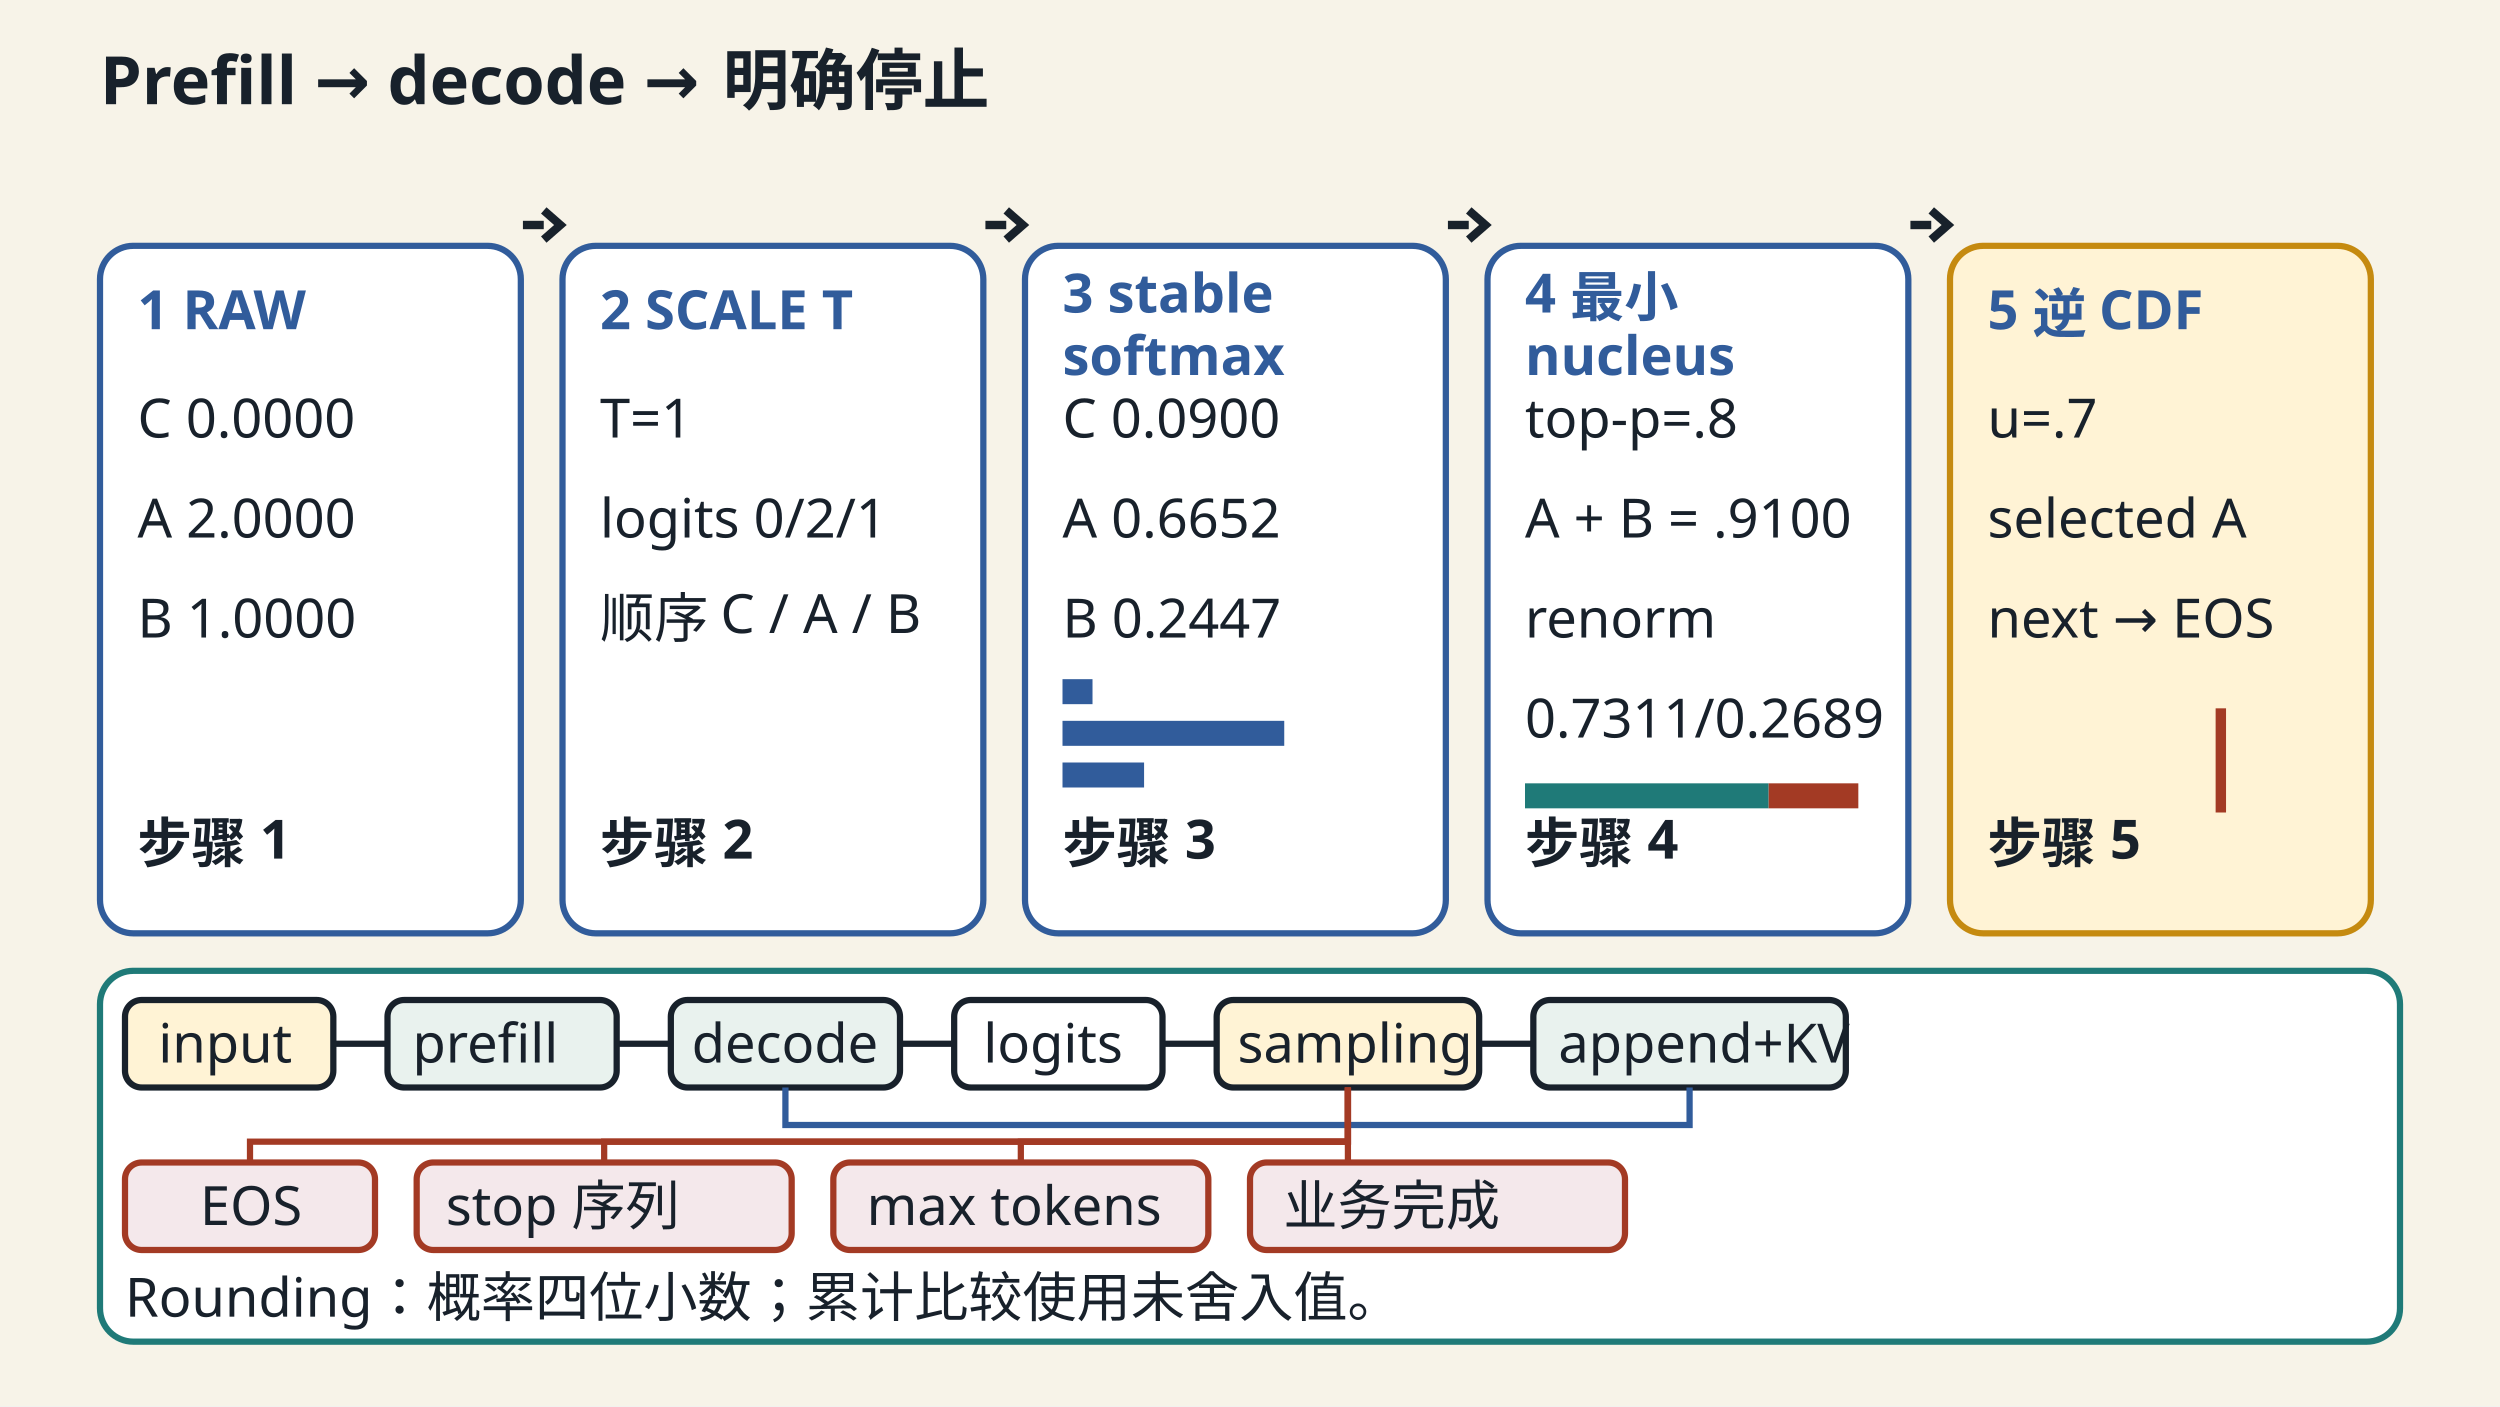
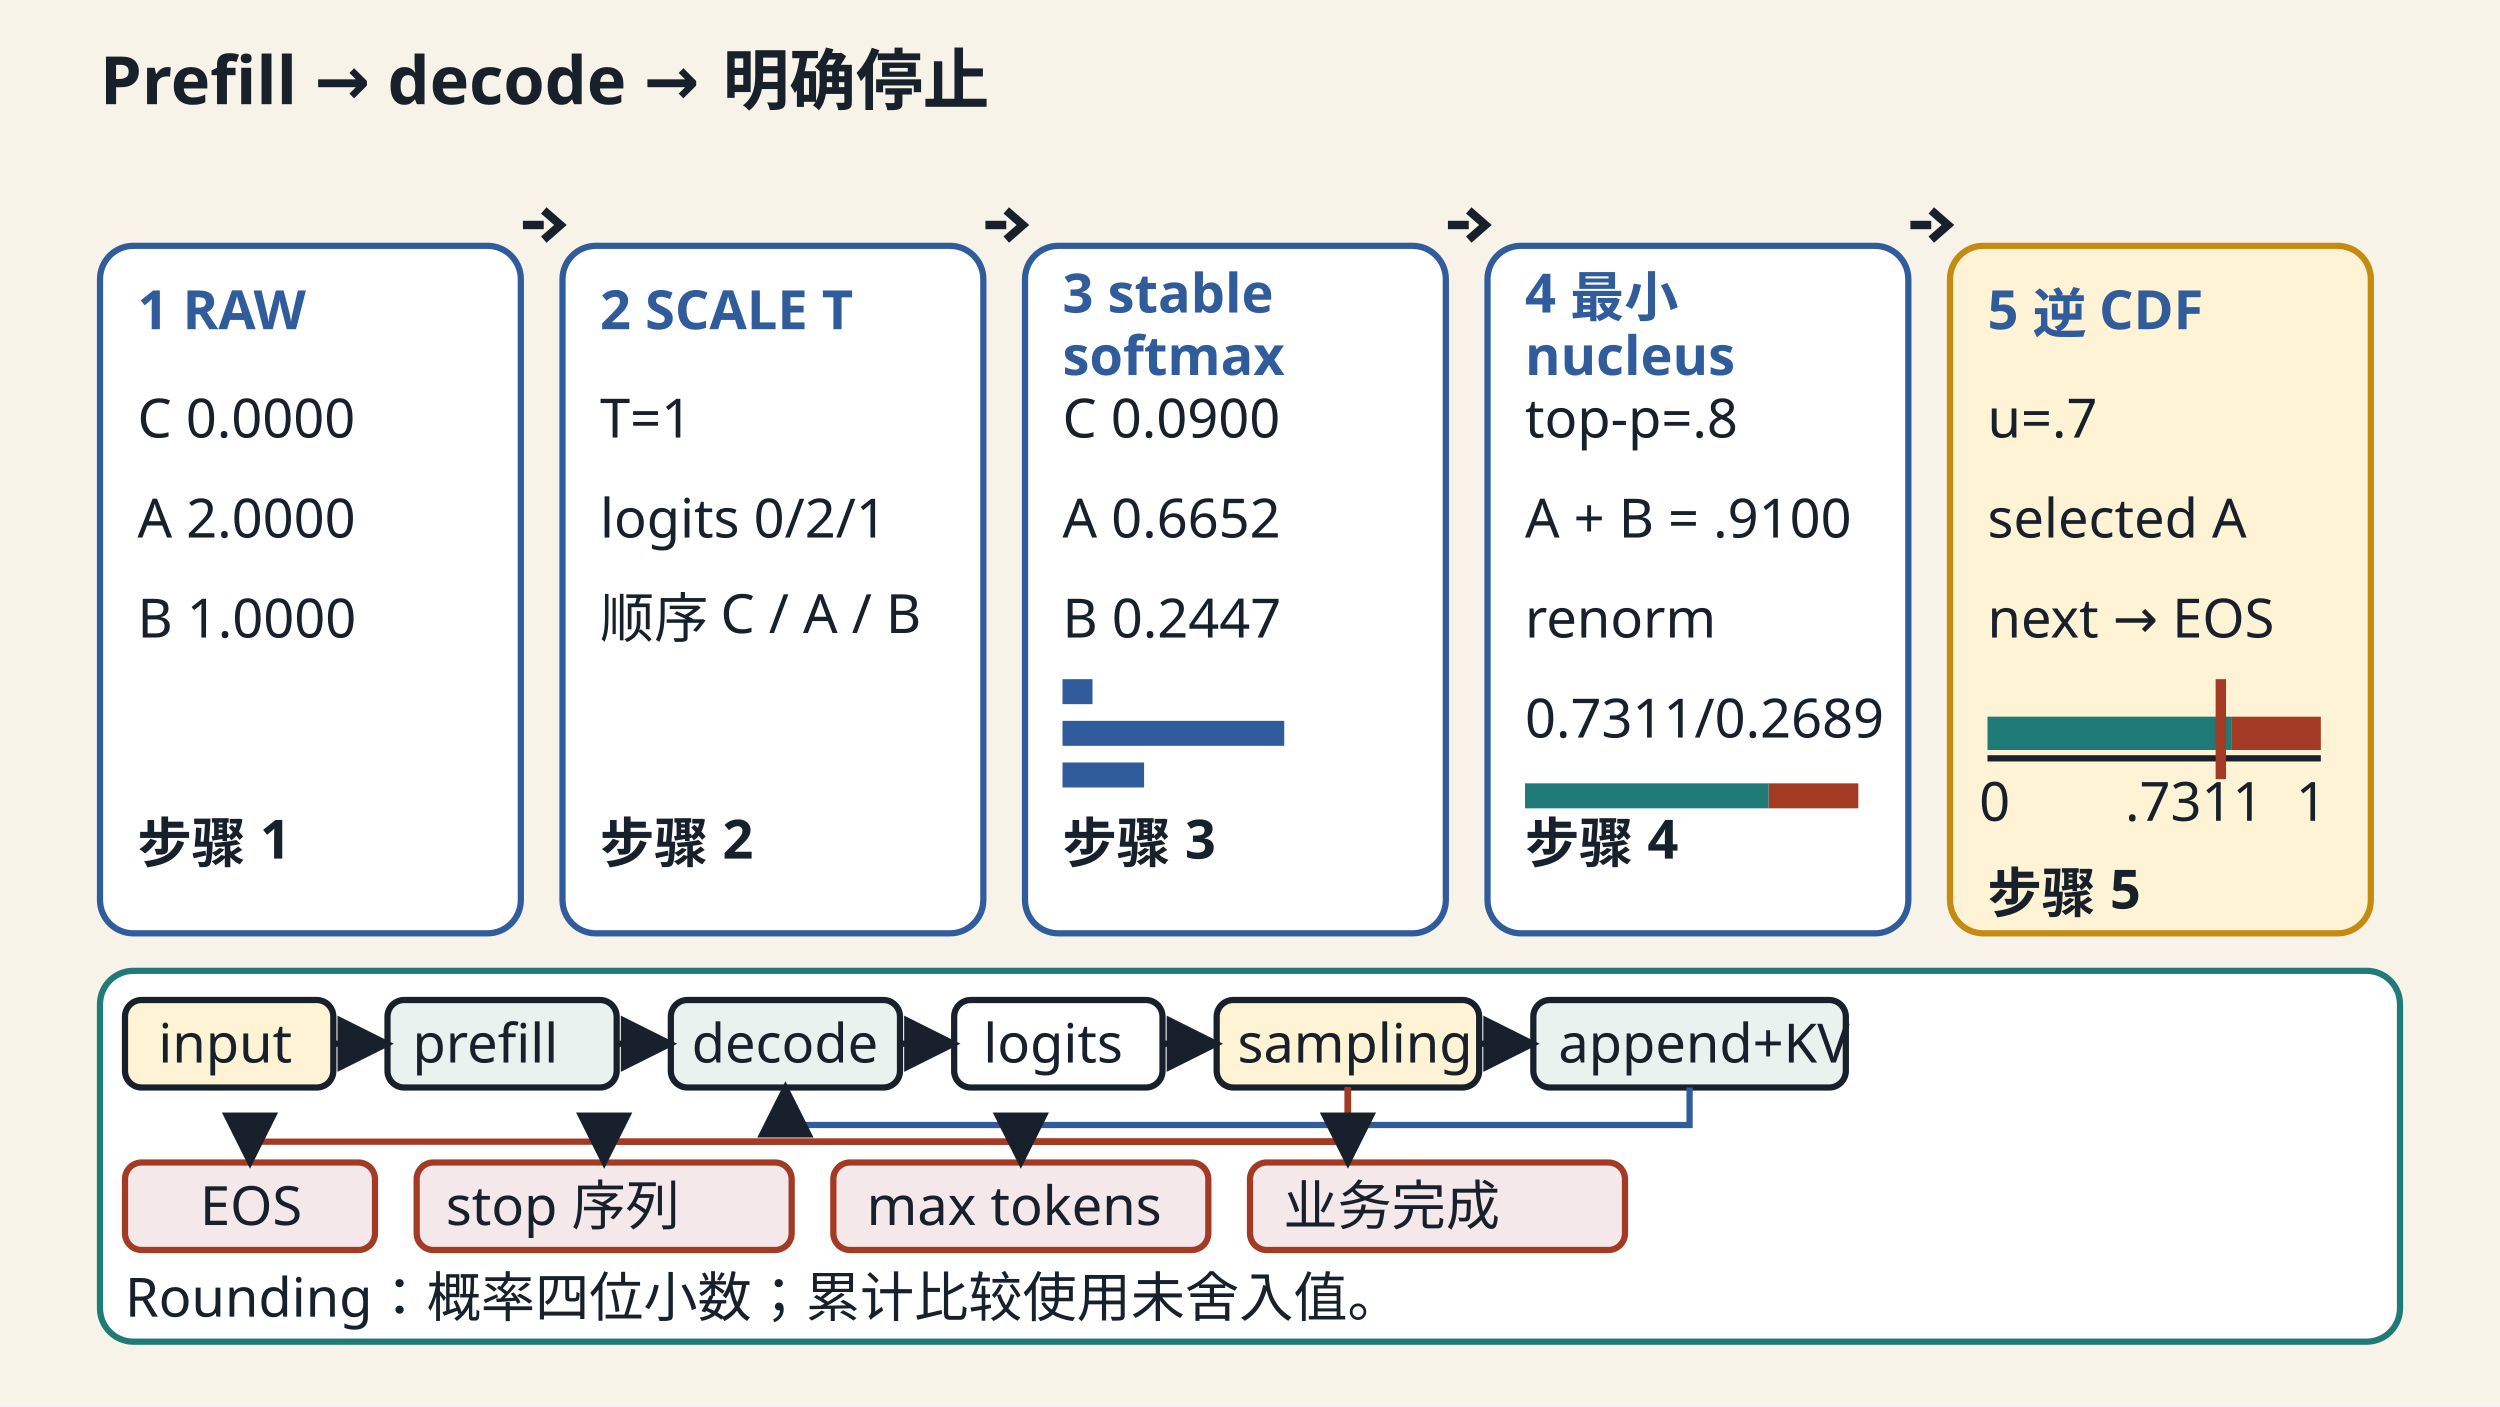
<svg xmlns="http://www.w3.org/2000/svg" width="1200" height="675" viewBox="0 0 1200 675" role="img" aria-labelledby="generation-title generation-desc">
  <defs>
    <marker id="arrow" markerWidth="9" markerHeight="9" refX="8" refY="4.5" orient="auto">
      <path d="M0 0 L9 4.5 L0 9 Z" fill="#18212B" />
    </marker>
    <pattern id="hatch" width="10" height="10" patternUnits="userSpaceOnUse" patternTransform="rotate(45)">
      <line x1="0" y1="0" x2="0" y2="10" stroke="#A33A24" stroke-width="3" />
    </pattern>
  </defs>
  <rect x="0" y="0" width="1200" height="675" fill="#F7F3E8" />
  <text x="48" y="50" font-family="Trebuchet MS" font-size="32" font-weight="700" fill="#18212B">Prefill → decode → 明确停止</text>
  <g data-region="phase-raw" data-phase="raw" data-state="active">
    <rect x="48" y="118" width="202" height="330" rx="16" fill="#FFFFFF" stroke="#315C9B" stroke-width="3" data-phase="raw" data-state="active" />
    <text x="66" y="158" font-family="Trebuchet MS" font-size="26" font-weight="700" fill="#315C9B" data-phase="raw" data-state="active">1 RAW</text>
    <text x="66" y="210" font-family="Trebuchet MS" font-size="26" font-weight="400" fill="#18212B" data-phase="raw" data-state="active">C 0.0000</text>
    <text x="66" y="258" font-family="Trebuchet MS" font-size="26" font-weight="400" fill="#18212B" data-phase="raw" data-state="active">A 2.0000</text>
    <text x="66" y="306" font-family="Trebuchet MS" font-size="26" font-weight="400" fill="#18212B" data-phase="raw" data-state="active">B 1.0000</text>
    <text x="66" y="414" font-family="Trebuchet MS" font-size="26" font-weight="700" fill="#18212B" data-phase="raw" data-state="active">步骤 1</text>
  </g>
  <g data-region="phase-temperature" data-phase="temperature" data-state="active">
    <rect x="270" y="118" width="202" height="330" rx="16" fill="#FFFFFF" stroke="#315C9B" stroke-width="3" data-phase="temperature" data-state="active" />
    <text x="288" y="158" font-family="Trebuchet MS" font-size="26" font-weight="700" fill="#315C9B" data-phase="temperature" data-state="active">2 SCALE T</text>
    <text x="288" y="210" font-family="Trebuchet MS" font-size="26" font-weight="400" fill="#18212B" data-phase="temperature" data-state="active">T=1</text>
    <text x="288" y="258" font-family="Trebuchet MS" font-size="26" font-weight="400" fill="#18212B" data-phase="temperature" data-state="active">logits 0/2/1</text>
    <text x="288" y="306" font-family="Trebuchet MS" font-size="26" font-weight="400" fill="#18212B" data-phase="temperature" data-state="active">顺序 C / A / B</text>
    <text x="288" y="414" font-family="Trebuchet MS" font-size="26" font-weight="700" fill="#18212B" data-phase="temperature" data-state="active">步骤 2</text>
  </g>
  <g data-region="phase-softmax" data-phase="softmax" data-state="active">
    <rect x="492" y="118" width="202" height="330" rx="16" fill="#FFFFFF" stroke="#315C9B" stroke-width="3" data-phase="softmax" data-state="active" />
    <text x="510" y="150" font-family="Trebuchet MS" font-size="26" font-weight="700" fill="#315C9B" data-phase="softmax" data-state="active">3 stable</text>
    <text x="510" y="180" font-family="Trebuchet MS" font-size="26" font-weight="700" fill="#315C9B" data-phase="softmax" data-state="active">softmax</text>
    <text x="510" y="210" font-family="Trebuchet MS" font-size="26" font-weight="400" fill="#18212B" data-phase="softmax" data-state="active">C 0.0900</text>
    <text x="510" y="258" font-family="Trebuchet MS" font-size="26" font-weight="400" fill="#18212B" data-phase="softmax" data-state="active">A 0.6652</text>
    <text x="510" y="306" font-family="Trebuchet MS" font-size="26" font-weight="400" fill="#18212B" data-phase="softmax" data-state="active">B 0.2447</text>
    <text x="510" y="414" font-family="Trebuchet MS" font-size="26" font-weight="700" fill="#18212B" data-phase="softmax" data-state="active">步骤 3</text>
    <rect data-region="generation-probability" data-token="C" data-value="0.09003057317038046" x="510" y="326" width="14.405" height="12" fill="#315C9B" />
    <rect data-region="generation-probability" data-token="A" data-value="0.6652409557748218" x="510" y="346" width="106.439" height="12" fill="#315C9B" />
    <rect data-region="generation-probability" data-token="B" data-value="0.24472847105479764" x="510" y="366" width="39.157" height="12" fill="#315C9B" />
  </g>
  <g data-region="phase-nucleus" data-phase="nucleus" data-state="active">
    <rect x="714" y="118" width="202" height="330" rx="16" fill="#FFFFFF" stroke="#315C9B" stroke-width="3" data-phase="nucleus" data-state="active" />
    <text x="732" y="150" font-family="Trebuchet MS" font-size="26" font-weight="700" fill="#315C9B" data-phase="nucleus" data-state="active">4 最小</text>
    <text x="732" y="180" font-family="Trebuchet MS" font-size="26" font-weight="700" fill="#315C9B" data-phase="nucleus" data-state="active">nucleus</text>
    <text x="732" y="210" font-family="Trebuchet MS" font-size="26" font-weight="400" fill="#18212B" data-phase="nucleus" data-state="active">top-p=.8</text>
    <text x="732" y="258" font-family="Trebuchet MS" font-size="26" font-weight="400" fill="#18212B" data-phase="nucleus" data-state="active">A + B = .9100</text>
    <text x="732" y="306" font-family="Trebuchet MS" font-size="26" font-weight="400" fill="#18212B" data-phase="nucleus" data-state="active">renorm</text>
    <text x="732" y="354" font-family="Trebuchet MS" font-size="26" font-weight="400" fill="#18212B" data-phase="nucleus" data-state="active">0.7311/0.2689</text>
    <text x="732" y="414" font-family="Trebuchet MS" font-size="26" font-weight="700" fill="#18212B" data-phase="nucleus" data-state="active">步骤 4</text>
    <rect data-region="nucleus-member" data-token="A" data-value="0.7310585786300049" x="732" y="376" width="116.969" height="12" fill="#1F7A78" />
    <rect data-region="nucleus-member" data-token="B" data-value="0.2689414213699951" x="848.969" y="376" width="43.031" height="12" fill="#A33A24" />
  </g>
  <g data-region="phase-sample" data-phase="sample" data-state="active">
    <rect x="936" y="118" width="202" height="330" rx="16" fill="#FFF3D5" stroke="#C58A10" stroke-width="3" data-phase="sample" data-state="active" />
    <text x="954" y="158" font-family="Trebuchet MS" font-size="26" font-weight="700" fill="#315C9B" data-phase="sample" data-state="active">5 逆 CDF</text>
    <text x="954" y="210" font-family="Trebuchet MS" font-size="26" font-weight="400" fill="#18212B" data-phase="sample" data-state="active">u=.7</text>
    <text x="954" y="258" font-family="Trebuchet MS" font-size="26" font-weight="400" fill="#18212B" data-phase="sample" data-state="active">selected A</text>
    <text x="954" y="306" font-family="Trebuchet MS" font-size="26" font-weight="400" fill="#18212B" data-phase="sample" data-state="active">next → EOS</text>
-     <text x="954" y="414" font-family="Trebuchet MS" font-size="26" font-weight="700" fill="#18212B" data-phase="sample" data-state="active">步骤 5</text>
-     <line data-region="cdf-sample" data-value="0.7" x1="1066" y1="340" x2="1066" y2="390" stroke="#A33A24" stroke-width="5" />
+     <text x="954" y="438" font-family="Trebuchet MS" font-size="26" font-weight="700" fill="#18212B" data-phase="sample" data-state="active">步骤 5</text>
+     <rect data-region="cdf-segment" data-token="A" data-value="0.7310585786300049" x="954" y="344" width="116.969" height="16" fill="#1F7A78" />
+     <rect data-region="cdf-segment" data-token="B" data-value="0.2689414213699951" x="1070.969" y="344" width="43.031" height="16" fill="#A33A24" />
+     <line data-region="cdf-axis" x1="954" y1="364" x2="1114" y2="364" stroke="#18212B" stroke-width="3" />
+     <line data-region="cdf-sample" data-value="0.7" x1="1066" y1="326" x2="1066" y2="374" stroke="#A33A24" stroke-width="5" />
+     <text x="950" y="394" font-family="Trebuchet MS" font-size="26" fill="#18212B">0</text>
+     <text x="1020" y="394" font-family="Trebuchet MS" font-size="26" fill="#18212B">.7311</text>
+     <text x="1102" y="394" font-family="Trebuchet MS" font-size="26" fill="#18212B">1</text>
  </g>
  <path data-region="phase-direction" data-from="raw" data-to="temperature" d="M251 108 H261 M261 101 L269 108 L261 115" fill="none" stroke="#18212B" stroke-width="4" />
  <path data-region="phase-direction" data-from="temperature" data-to="softmax" d="M473 108 H483 M483 101 L491 108 L483 115" fill="none" stroke="#18212B" stroke-width="4" />
  <path data-region="phase-direction" data-from="softmax" data-to="nucleus" d="M695 108 H705 M705 101 L713 108 L705 115" fill="none" stroke="#18212B" stroke-width="4" />
  <path data-region="phase-direction" data-from="nucleus" data-to="sample" d="M917 108 H927 M927 101 L935 108 L927 115" fill="none" stroke="#18212B" stroke-width="4" />
  <g data-region="generation-value" data-kind="candidates" data-value="C,A,B" />
  <g data-region="generation-value" data-kind="logits" data-value="0,2,1" />
  <g data-region="generation-value" data-kind="temperature" data-value="1" />
  <g data-region="generation-value" data-kind="probabilities" data-value="0.0900,0.6652,0.2447" />
  <g data-region="generation-value" data-kind="top-p" data-value="0.8" />
  <g data-region="generation-value" data-kind="nucleus" data-value="A,B" />
  <g data-region="generation-value" data-kind="renormalized" data-value="0.7311,0.2689" />
  <g data-region="generation-value" data-kind="uniform-sample" data-value="0.7" />
  <g data-region="generation-value" data-kind="selected" data-value="A" />
  <g data-region="generation-value" data-kind="next-token" data-value="EOS" />
  <rect x="48" y="466" width="1104" height="178" rx="16" fill="#FFFFFF" stroke="#1F7A78" stroke-width="3" />
-   <g data-region="service-node" data-node="input">
-     <rect x="60" y="480" width="100" height="42" rx="8" fill="#FFF3D5" stroke="#18212B" stroke-width="3" />
+   <g>
+     <rect data-region="service-node" data-node="input" x="60" y="480" width="100" height="42" rx="8" fill="#FFF3D5" stroke="#18212B" stroke-width="3" />
    <text x="76" y="510" font-family="Trebuchet MS" font-size="26" fill="#18212B">input</text>
  </g>
-   <g data-region="service-node" data-node="prefill">
-     <rect x="186" y="480" width="110" height="42" rx="8" fill="#E9F2EE" stroke="#18212B" stroke-width="3" />
+   <g>
+     <rect data-region="service-node" data-node="prefill" x="186" y="480" width="110" height="42" rx="8" fill="#E9F2EE" stroke="#18212B" stroke-width="3" />
    <text x="198" y="510" font-family="Trebuchet MS" font-size="26" fill="#18212B">prefill</text>
  </g>
-   <g data-region="service-node" data-node="decode">
-     <rect x="322" y="480" width="110" height="42" rx="8" fill="#E9F2EE" stroke="#18212B" stroke-width="3" />
+   <g>
+     <rect data-region="service-node" data-node="decode" x="322" y="480" width="110" height="42" rx="8" fill="#E9F2EE" stroke="#18212B" stroke-width="3" />
    <text x="332" y="510" font-family="Trebuchet MS" font-size="26" fill="#18212B">decode</text>
  </g>
-   <g data-region="service-node" data-node="logits">
-     <rect x="458" y="480" width="100" height="42" rx="8" fill="#FFFFFF" stroke="#18212B" stroke-width="3" />
+   <g>
+     <rect data-region="service-node" data-node="logits" x="458" y="480" width="100" height="42" rx="8" fill="#FFFFFF" stroke="#18212B" stroke-width="3" />
    <text x="472" y="510" font-family="Trebuchet MS" font-size="26" fill="#18212B">logits</text>
  </g>
-   <g data-region="service-node" data-node="sampling">
-     <rect x="584" y="480" width="126" height="42" rx="8" fill="#FFF3D5" stroke="#18212B" stroke-width="3" />
+   <g>
+     <rect data-region="service-node" data-node="sampling" x="584" y="480" width="126" height="42" rx="8" fill="#FFF3D5" stroke="#18212B" stroke-width="3" />
    <text x="594" y="510" font-family="Trebuchet MS" font-size="26" fill="#18212B">sampling</text>
  </g>
-   <g data-region="service-node" data-node="append-kv">
-     <rect x="736" y="480" width="150" height="42" rx="8" fill="#E9F2EE" stroke="#18212B" stroke-width="3" />
+   <g>
+     <rect data-region="service-node" data-node="append-kv" x="736" y="480" width="150" height="42" rx="8" fill="#E9F2EE" stroke="#18212B" stroke-width="3" />
    <text x="748" y="510" font-family="Trebuchet MS" font-size="26" fill="#18212B">append+KV</text>
  </g>
-   <line data-region="service-edge" data-edge="input-prefill" x1="160" y1="501" x2="186" y2="501" stroke="#18212B" stroke-width="3" />
-   <line data-region="service-edge" data-edge="prefill-decode" x1="296" y1="501" x2="322" y2="501" stroke="#18212B" stroke-width="3" />
-   <line data-region="service-edge" data-edge="decode-logits" x1="432" y1="501" x2="458" y2="501" stroke="#18212B" stroke-width="3" />
-   <line data-region="service-edge" data-edge="logits-sampling" x1="558" y1="501" x2="584" y2="501" stroke="#18212B" stroke-width="3" />
-   <line data-region="service-edge" data-edge="sampling-append" x1="710" y1="501" x2="736" y2="501" stroke="#18212B" stroke-width="3" />
-   <path data-region="service-edge" data-edge="append-decode" d="M811 522 V540 H377 V522" fill="none" stroke="#315C9B" stroke-width="3" />
-   <g data-region="service-node" data-node="eos">
-     <rect x="60" y="558" width="120" height="42" rx="8" fill="#F4E8EB" stroke="#A33A24" stroke-width="3" />
+   <line data-region="service-edge" data-edge="input-prefill" x1="160" y1="501" x2="186" y2="501" stroke="#18212B" stroke-width="3" marker-end="url(#arrow)" />
+   <line data-region="service-edge" data-edge="prefill-decode" x1="296" y1="501" x2="322" y2="501" stroke="#18212B" stroke-width="3" marker-end="url(#arrow)" />
+   <line data-region="service-edge" data-edge="decode-logits" x1="432" y1="501" x2="458" y2="501" stroke="#18212B" stroke-width="3" marker-end="url(#arrow)" />
+   <line data-region="service-edge" data-edge="logits-sampling" x1="558" y1="501" x2="584" y2="501" stroke="#18212B" stroke-width="3" marker-end="url(#arrow)" />
+   <line data-region="service-edge" data-edge="sampling-append" x1="710" y1="501" x2="736" y2="501" stroke="#18212B" stroke-width="3" marker-end="url(#arrow)" />
+   <path data-region="service-edge" data-edge="append-decode" d="M811 522 V540 H377 V522" fill="none" stroke="#315C9B" stroke-width="3" marker-end="url(#arrow)" />
+   <g>
+     <rect data-region="service-node" data-node="eos" x="60" y="558" width="120" height="42" rx="8" fill="#F4E8EB" stroke="#A33A24" stroke-width="3" />
    <text x="96" y="588" font-family="Trebuchet MS" font-size="26" fill="#18212B">EOS</text>
  </g>
-   <g data-region="service-node" data-node="stop-sequence">
-     <rect x="200" y="558" width="180" height="42" rx="8" fill="#F4E8EB" stroke="#A33A24" stroke-width="3" />
+   <g>
+     <rect data-region="service-node" data-node="stop-sequence" x="200" y="558" width="180" height="42" rx="8" fill="#F4E8EB" stroke="#A33A24" stroke-width="3" />
    <text x="214" y="588" font-family="Trebuchet MS" font-size="26" fill="#18212B">stop 序列</text>
  </g>
-   <g data-region="service-node" data-node="max-tokens">
-     <rect x="400" y="558" width="180" height="42" rx="8" fill="#F4E8EB" stroke="#A33A24" stroke-width="3" />
+   <g>
+     <rect data-region="service-node" data-node="max-tokens" x="400" y="558" width="180" height="42" rx="8" fill="#F4E8EB" stroke="#A33A24" stroke-width="3" />
    <text x="416" y="588" font-family="Trebuchet MS" font-size="26" fill="#18212B">max tokens</text>
  </g>
-   <g data-region="service-node" data-node="business-complete">
-     <rect x="600" y="558" width="180" height="42" rx="8" fill="#F4E8EB" stroke="#A33A24" stroke-width="3" />
+   <g>
+     <rect data-region="service-node" data-node="business-complete" x="600" y="558" width="180" height="42" rx="8" fill="#F4E8EB" stroke="#A33A24" stroke-width="3" />
    <text x="616" y="588" font-family="Trebuchet MS" font-size="26" fill="#18212B">业务完成</text>
  </g>
-   <path data-region="service-edge" data-edge="sampling-eos" d="M647 522 V548 H120 V558" fill="none" stroke="#A33A24" stroke-width="3" />
-   <path data-region="service-edge" data-edge="sampling-stop" d="M647 522 V548 H290 V558" fill="none" stroke="#A33A24" stroke-width="3" />
-   <path data-region="service-edge" data-edge="sampling-max" d="M647 522 V548 H490 V558" fill="none" stroke="#A33A24" stroke-width="3" />
-   <path data-region="service-edge" data-edge="sampling-business" d="M647 522 V558" fill="none" stroke="#A33A24" stroke-width="3" />
+   <path data-region="service-edge" data-edge="sampling-eos" d="M647 522 V548 H120 V558" fill="none" stroke="#A33A24" stroke-width="3" marker-end="url(#arrow)" />
+   <path data-region="service-edge" data-edge="sampling-stop" d="M647 522 V548 H290 V558" fill="none" stroke="#A33A24" stroke-width="3" marker-end="url(#arrow)" />
+   <path data-region="service-edge" data-edge="sampling-max" d="M647 522 V548 H490 V558" fill="none" stroke="#A33A24" stroke-width="3" marker-end="url(#arrow)" />
+   <path data-region="service-edge" data-edge="sampling-business" d="M647 522 V558" fill="none" stroke="#A33A24" stroke-width="3" marker-end="url(#arrow)" />
  <text x="60" y="632" font-family="Trebuchet MS" font-size="26" fill="#18212B">Rounding：概率四位小数；累计比较使用未舍入值。</text>
</svg>
